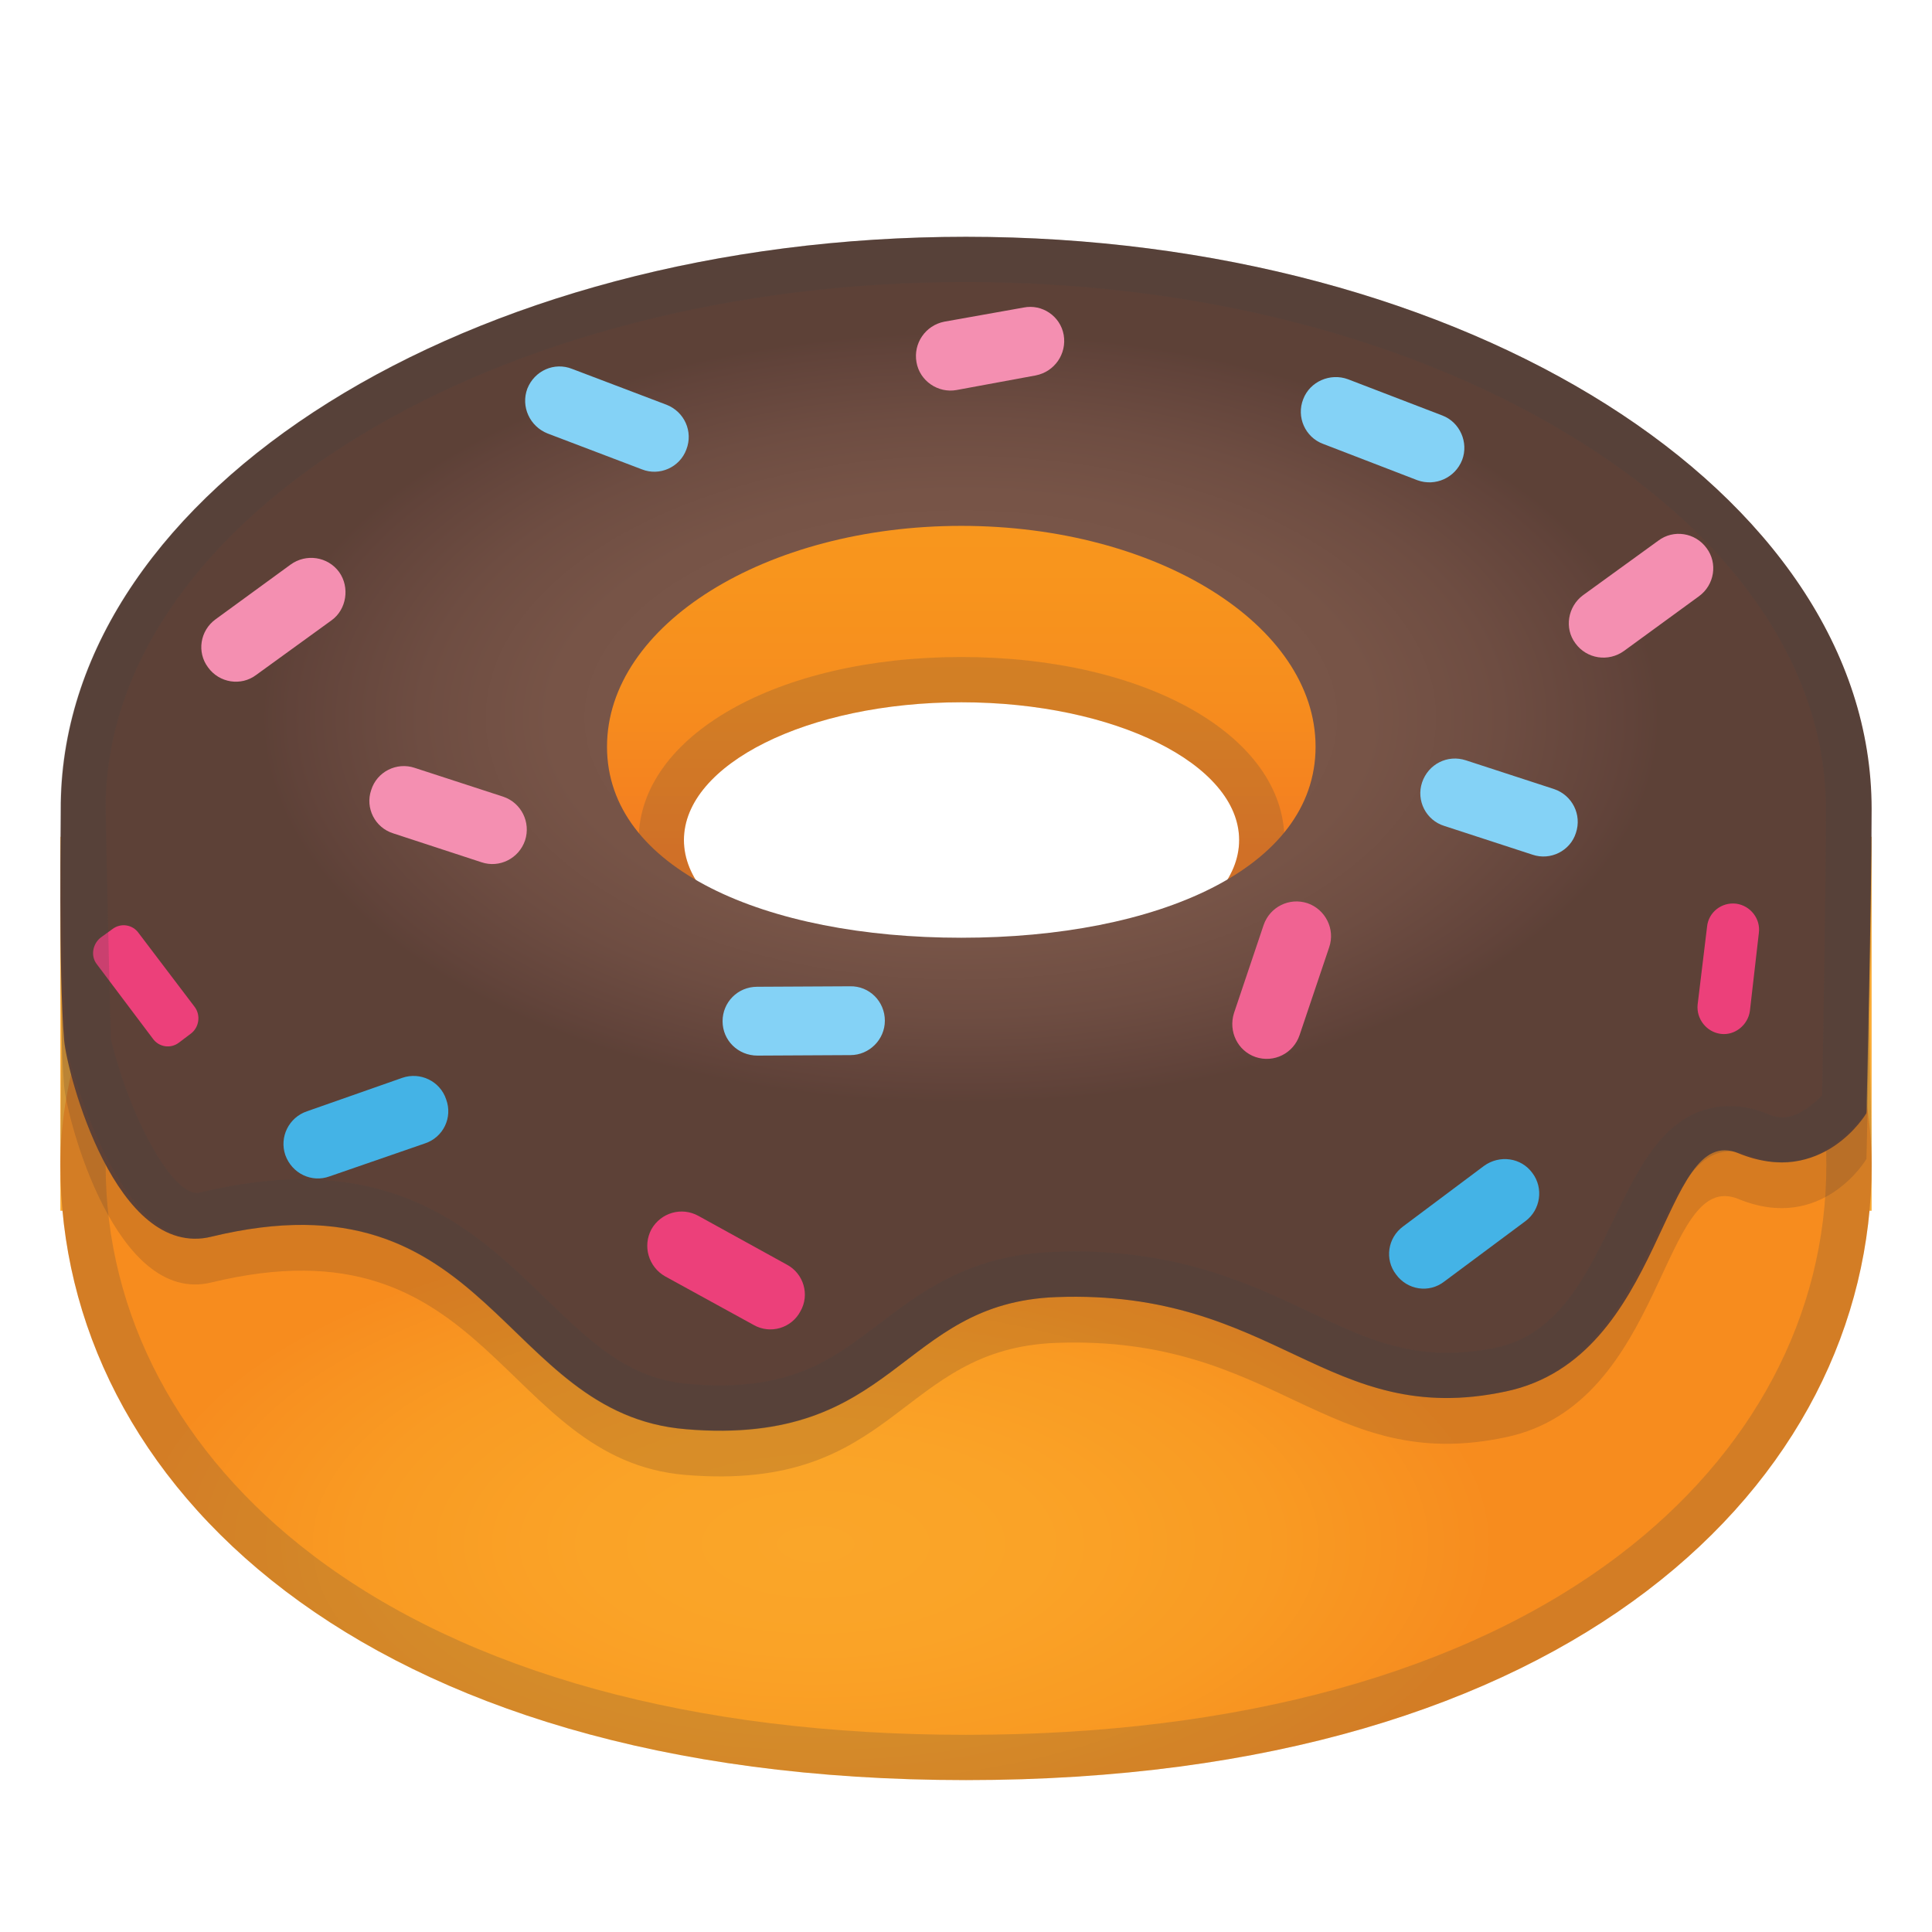
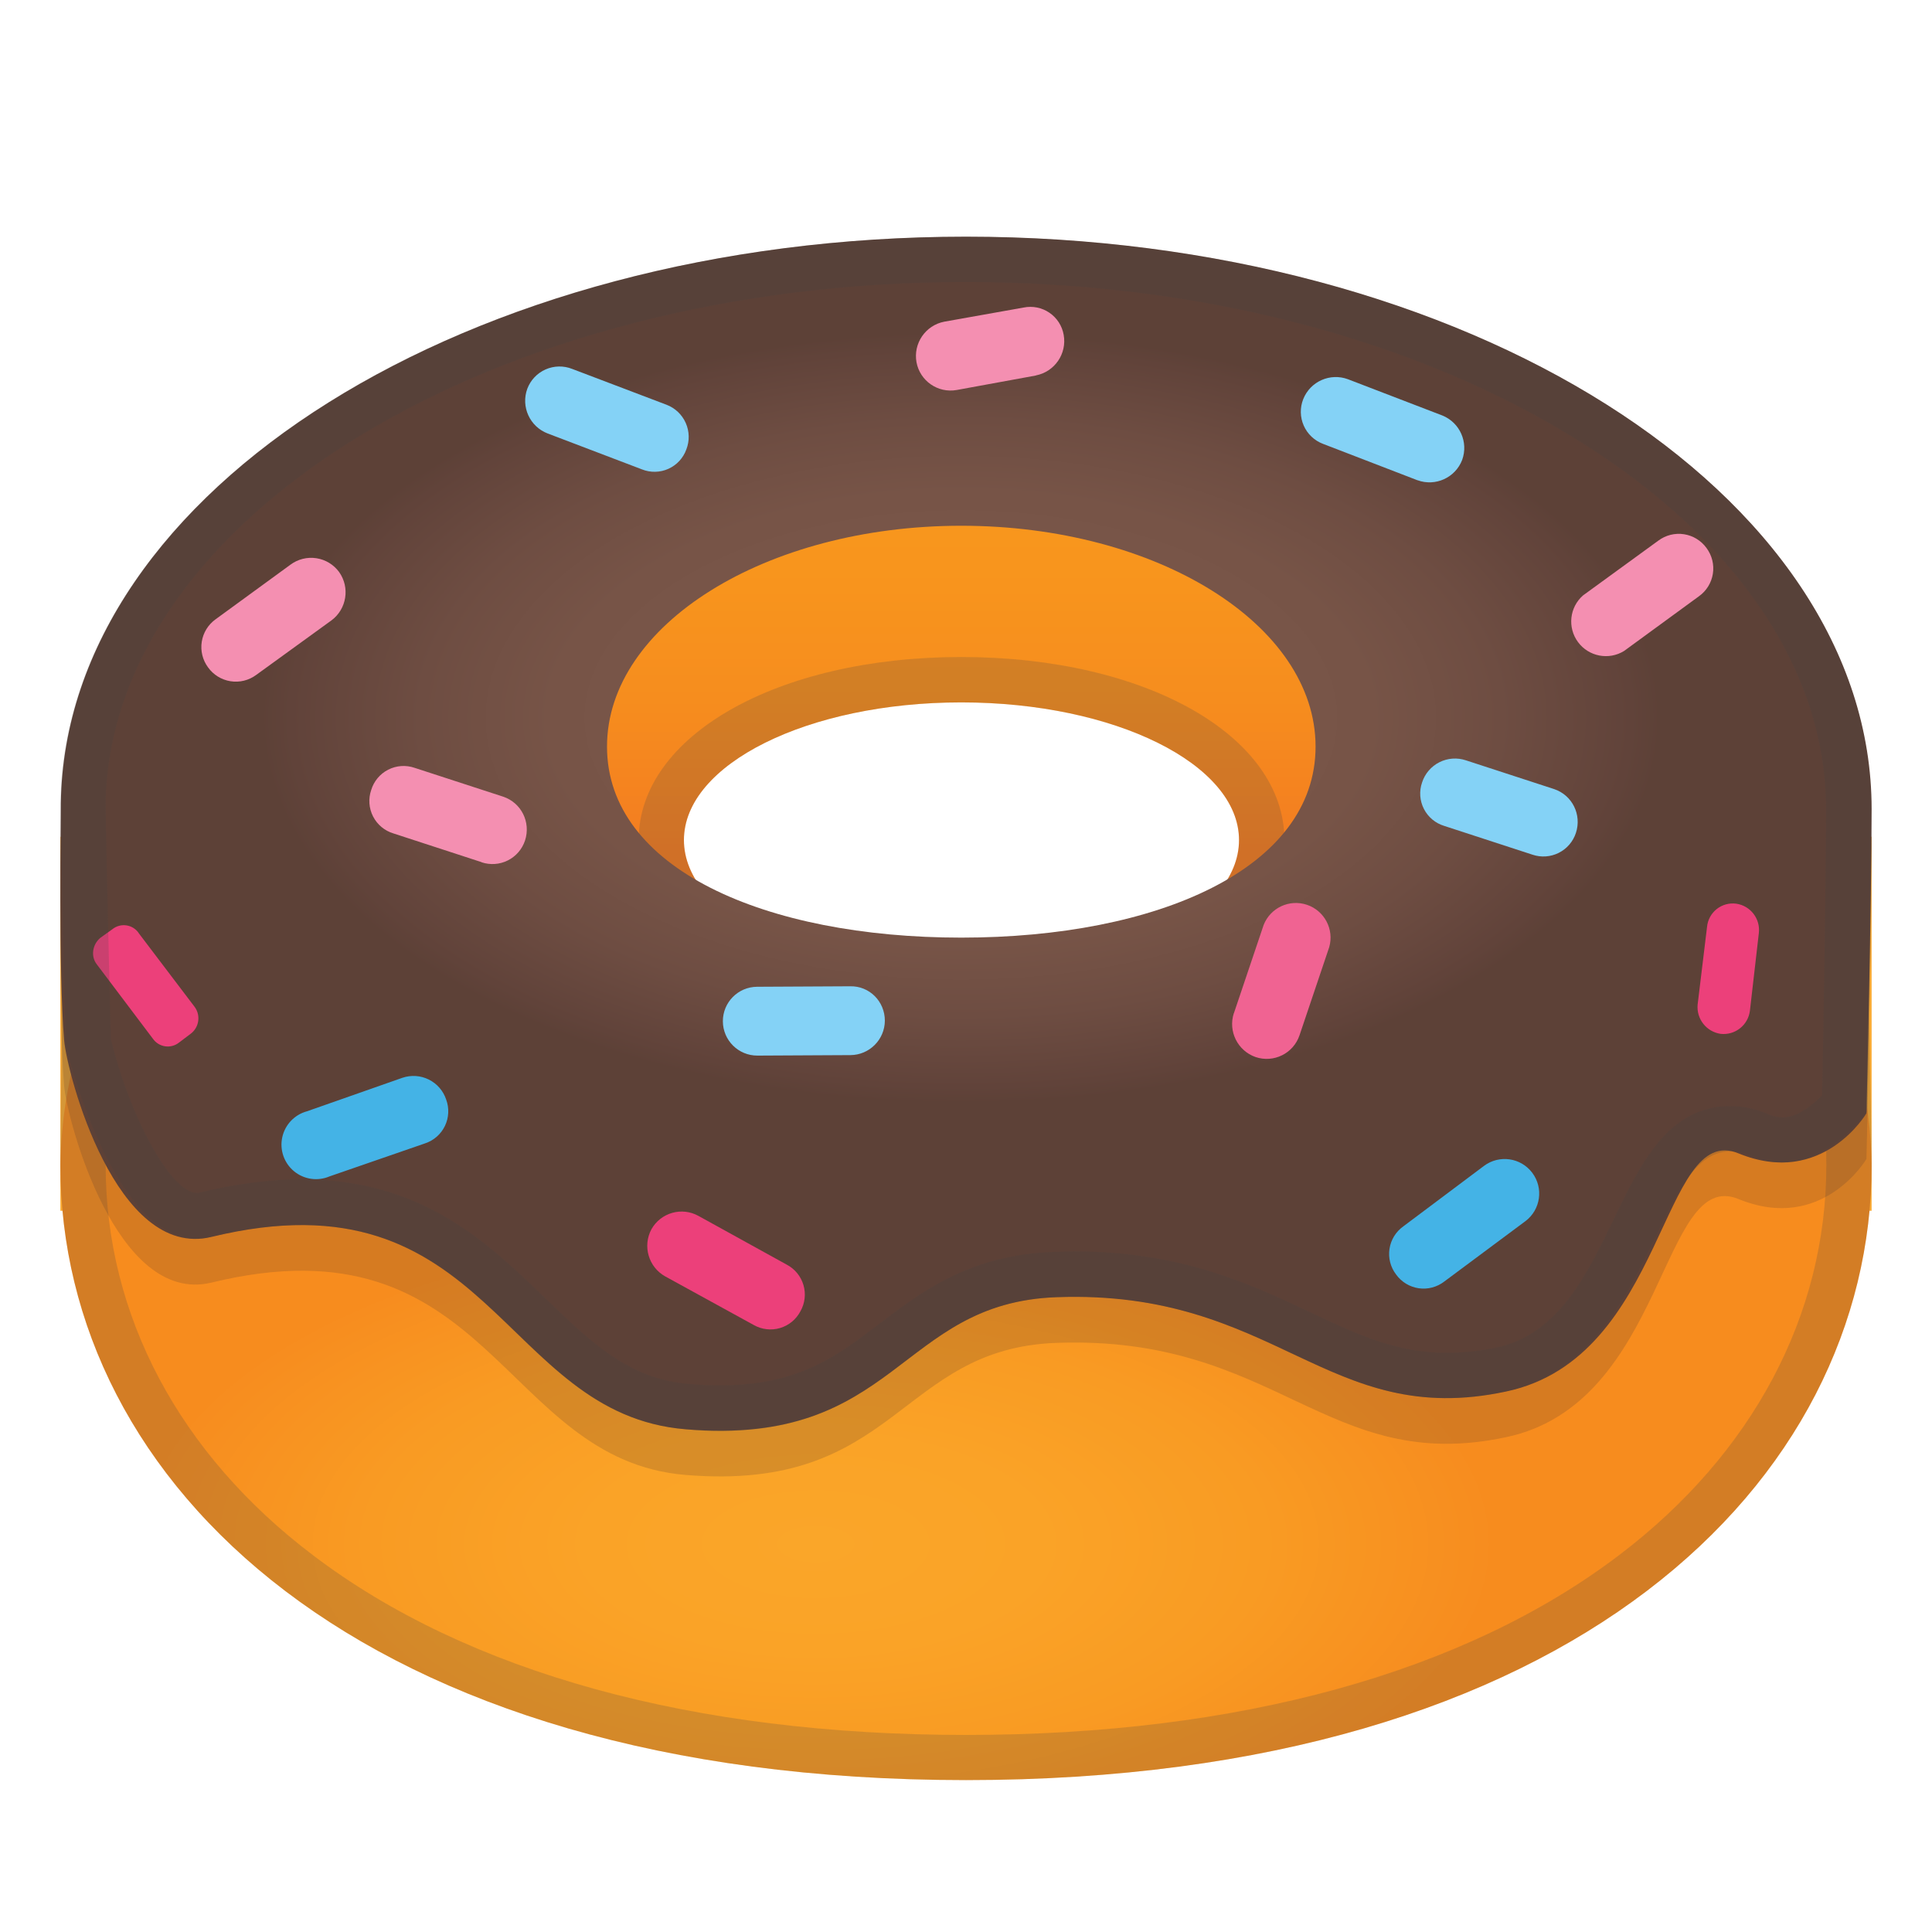
- <svg xmlns="http://www.w3.org/2000/svg" xmlns:xlink="http://www.w3.org/1999/xlink" width="16pt" height="16pt" version="1.1" viewBox="0 0 16 16">
+ <svg xmlns="http://www.w3.org/2000/svg" xmlns:xlink="http://www.w3.org/1999/xlink" width="16pt" height="16pt" viewBox="0 0 16 16">
  <defs>
-     <linearGradient id="linear0" x1="64" x2="64" y1="28.939" y2="75.018" gradientTransform="matrix(0.125,0,0,0.125,0,0)" gradientUnits="userSpaceOnUse">
-       <stop offset="0" style="stop-color:#f8981d;stop-opacity:1" />
-       <stop offset=".191" style="stop-color:#f8951d;stop-opacity:1" />
-       <stop offset=".378" style="stop-color:#f68d1e;stop-opacity:1" />
-       <stop offset=".562" style="stop-color:#f47f20;stop-opacity:1" />
-       <stop offset=".59" style="stop-color:#f47c20;stop-opacity:1" />
-     </linearGradient>
-     <radialGradient id="radial0" cx="54.048" cy="102.3" r="59.884" fx="54.048" fy="102.3" gradientTransform="matrix(0.125,0,0,0.059225,0,6.729375)" gradientUnits="userSpaceOnUse">
+     <clipPath id="b">
+       <path d="M0 0h16v16H0z" />
+     </clipPath>
+     <clipPath id="c">
+       <path d="M0 0h16v16H0z" />
+     </clipPath>
+     <clipPath id="d">
+       <path d="M0 0h16v16H0z" />
+     </clipPath>
+     <clipPath id="e">
+       <path d="M0 0h16v16H0z" />
+     </clipPath>
+     <mask id="h">
+       <g filter="url(#a)">
+         <path d="M0 0h16v16H0z" style="fill:#000;fill-opacity:.2;stroke:none" />
+       </g>
+     </mask>
+     <mask id="j">
+       <g filter="url(#a)">
+         <path d="M0 0h16v16H0z" style="fill:#000;fill-opacity:.2;stroke:none" />
+       </g>
+     </mask>
+     <mask id="l">
+       <g filter="url(#a)">
+         <path d="M0 0h16v16H0z" style="fill:#000;fill-opacity:.2;stroke:none" />
+       </g>
+     </mask>
+     <mask id="o">
+       <g filter="url(#a)">
+         <path d="M0 0h16v16H0z" style="fill:#000;fill-opacity:.2;stroke:none" />
+       </g>
+     </mask>
+     <g id="i" clip-path="url(#b)">
+       <path d="M15.098 8.227c.011.445.027 1.171.027 1.421 0 1.243-.61 2.391-1.715 3.23-1.281.974-3.152 1.49-5.41 1.49s-4.129-.516-5.41-1.49C1.484 12.04.875 10.892.875 9.649c0-.25.012-.972.016-1.421Zm.367-.375H.523S.5 9.27.5 9.648c0 2.618 2.469 5.094 7.5 5.094s7.5-2.476 7.5-5.094c0-.378-.035-1.796-.035-1.796m0 0" style="stroke:none;fill-rule:nonzero;fill:#434343;fill-opacity:1" />
+     </g>
+     <g id="k" clip-path="url(#c)">
+       <path d="M15.5 7.078c0-2.617-3.36-4.738-7.5-4.738C3.883 2.34.543 4.434.504 7.027c0 .078-.02 1.403.027 1.965.024.281.43 1.82 1.219 1.63 2.313-.563 2.395 1.468 3.93 1.593 1.754.144 1.758-1.047 3.07-1.094 1.824-.066 2.238 1.098 3.723.781 1.328-.28 1.28-2.238 1.925-1.972.696.285 1.059-.332 1.059-.332s.043-1.766.043-2.52M7.96 3.906c3.353 0 3.435 1.645 3.435 2.657 0 1.011-1.813 1.578-3.434 1.578s-3.434-.567-3.434-1.578c0-1.008.082-2.657 3.434-2.657m0 0" style="stroke:none;fill-rule:nonzero;fill:#4e352e;fill-opacity:1" />
+     </g>
+     <g id="m" clip-path="url(#d)">
+       <path d="M8 4.05c1.555 0 3.137.516 4.46 1.45 1.02.723 1.83 1.645 2.278 2.598H9.762c.543-.274.875-.676.875-1.141 0-.863-1.149-1.516-2.676-1.516-1.524 0-2.672.653-2.672 1.516 0 .465.332.867.875 1.14H1.266C1.71 7.146 2.52 6.224 3.539 5.5 4.863 4.566 6.445 4.05 8 4.05m0-.374c-3.54 0-6.504 2.449-7.293 4.797h14.586C14.503 6.125 11.539 3.676 8 3.676m-.04 4.422c-1.269 0-2.296-.512-2.296-1.141s1.027-1.14 2.297-1.14 2.3.511 2.3 1.14-1.03 1.14-2.3 1.14m0 0" style="stroke:none;fill-rule:nonzero;fill:#434343;fill-opacity:1" />
+     </g>
+     <g id="p" clip-path="url(#e)">
+       <path d="M7.996 2.336c1.934 0 3.746.473 5.106 1.332 1.3.82 2.02 1.898 2.02 3.031 0 .625-.024 1.953-.032 2.371-.074.078-.203.184-.328.184a.3.3 0 0 1-.102-.02.8.8 0 0 0-.332-.074c-.508 0-.738.469-.957.922-.23.477-.465.969-.98 1.078a2 2 0 0 1-.414.043c-.41 0-.739-.152-1.118-.332-.504-.238-1.078-.508-1.968-.508-.051 0-.102.004-.157.004-.707.024-1.105.332-1.46.602-.356.27-.665.504-1.317.504q-.119 0-.25-.012c-.5-.04-.816-.348-1.184-.703-.48-.465-1.023-.992-2.03-.992q-.39.002-.837.109-.016.005-.027.004c-.207 0-.55-.613-.711-1.277-.02-.754-.043-1.864-.043-1.95.04-2.379 3.234-4.316 7.121-4.316m0-.375C3.88 1.96.54 4.055.5 6.652c0 .075.043 2 .043 2s.375 1.606 1.086 1.606c.039 0 .074-.004.117-.016.281-.066.527-.097.75-.097 1.606 0 1.832 1.582 3.18 1.69q.152.018.281.017c1.477 0 1.55-1.063 2.79-1.11.05 0 .097-.004.144-.004 1.492 0 2.007.84 3.086.84.152 0 .312-.015.492-.055 1.222-.257 1.222-1.988 1.86-1.988a.4.4 0 0 1 .183.043c.086.035.172.05.25.05.41 0 .699-.421.699-.421s.035-1.75.035-2.508c0-2.617-3.355-4.738-7.5-4.738m0 0" style="stroke:none;fill-rule:nonzero;fill:#434343;fill-opacity:1" />
+     </g>
+     <radialGradient id="g" cx="54.048" cy="102.3" r="59.884" fx="54.048" fy="102.3" gradientTransform="matrix(.125 0 0 .05922 0 6.73)" gradientUnits="userSpaceOnUse">
      <stop offset=".001" style="stop-color:#faa629;stop-opacity:1" />
      <stop offset=".251" style="stop-color:#faa327;stop-opacity:1" />
      <stop offset=".496" style="stop-color:#f99b23;stop-opacity:1" />
      <stop offset=".738" style="stop-color:#f78d1f;stop-opacity:1" />
      <stop offset=".751" style="stop-color:#f78c1e;stop-opacity:1" />
    </radialGradient>
-     <filter id="alpha" width="100%" height="100%" x="0%" y="0%" filterUnits="objectBoundingBox">
-       <feColorMatrix in="SourceGraphic" type="matrix" values="0 0 0 0 1 0 0 0 0 1 0 0 0 0 1 0 0 0 1 0" />
-     </filter>
-     <mask id="mask0">
-       <g filter="url(#alpha)">
-         <rect width="16" height="16" x="0" y="0" style="fill:#000;fill-opacity:.2;stroke:none" />
-       </g>
-     </mask>
-     <clipPath id="clip1">
-       <rect width="16" height="16" x="0" y="0" />
-     </clipPath>
-     <g id="surface5" clip-path="url(#clip1)">
-       <path style="stroke:none;fill-rule:nonzero;fill:#434343;fill-opacity:1" d="M 15.098 8.227 C 15.109 8.672 15.125 9.398 15.125 9.648 C 15.125 10.891 14.516 12.039 13.41 12.879 C 12.129 13.852 10.258 14.367 8 14.367 C 5.742 14.367 3.871 13.852 2.59 12.879 C 1.484 12.039 0.875 10.891 0.875 9.648 C 0.875 9.398 0.887 8.676 0.891 8.227 Z M 15.465 7.852 L 0.523 7.852 C 0.523 7.852 0.5 9.27 0.5 9.648 C 0.5 12.266 2.969 14.742 8 14.742 C 13.031 14.742 15.5 12.266 15.5 9.648 C 15.5 9.27 15.465 7.852 15.465 7.852 Z M 15.465 7.852" />
-     </g>
-     <mask id="mask1">
-       <g filter="url(#alpha)">
-         <rect width="16" height="16" x="0" y="0" style="fill:#000;fill-opacity:.2;stroke:none" />
-       </g>
-     </mask>
-     <clipPath id="clip2">
-       <rect width="16" height="16" x="0" y="0" />
-     </clipPath>
-     <g id="surface8" clip-path="url(#clip2)">
-       <path style="stroke:none;fill-rule:nonzero;fill:#4e352e;fill-opacity:1" d="M 15.5 7.078 C 15.5 4.461 12.141 2.34 8 2.34 C 3.883 2.34 0.543 4.434 0.504 7.027 C 0.504 7.105 0.484 8.43 0.531 8.992 C 0.555 9.273 0.961 10.812 1.75 10.621 C 4.062 10.059 4.145 12.09 5.68 12.215 C 7.434 12.359 7.438 11.168 8.75 11.121 C 10.574 11.055 10.988 12.219 12.473 11.902 C 13.801 11.621 13.754 9.664 14.398 9.93 C 15.094 10.215 15.457 9.598 15.457 9.598 C 15.457 9.598 15.5 7.832 15.5 7.078 Z M 7.961 3.906 C 11.312 3.906 11.395 5.551 11.395 6.562 C 11.395 7.574 9.582 8.141 7.961 8.141 C 6.34 8.141 4.527 7.574 4.527 6.562 C 4.527 5.555 4.609 3.906 7.961 3.906 Z M 7.961 3.906" />
-     </g>
-     <mask id="mask2">
-       <g filter="url(#alpha)">
-         <rect width="16" height="16" x="0" y="0" style="fill:#000;fill-opacity:.2;stroke:none" />
-       </g>
-     </mask>
-     <clipPath id="clip3">
-       <rect width="16" height="16" x="0" y="0" />
-     </clipPath>
-     <g id="surface11" clip-path="url(#clip3)">
-       <path style="stroke:none;fill-rule:nonzero;fill:#434343;fill-opacity:1" d="M 8 4.051 C 9.555 4.051 11.137 4.566 12.461 5.5 C 13.48 6.223 14.289 7.145 14.738 8.098 L 9.762 8.098 C 10.305 7.824 10.637 7.422 10.637 6.957 C 10.637 6.094 9.488 5.441 7.961 5.441 C 6.438 5.441 5.289 6.094 5.289 6.957 C 5.289 7.422 5.621 7.824 6.164 8.098 L 1.266 8.098 C 1.711 7.145 2.52 6.223 3.539 5.5 C 4.863 4.566 6.445 4.051 8 4.051 M 8 3.676 C 4.461 3.676 1.496 6.125 0.707 8.473 L 15.293 8.473 C 14.504 6.125 11.539 3.676 8 3.676 Z M 7.961 8.098 C 6.691 8.098 5.664 7.586 5.664 6.957 C 5.664 6.328 6.691 5.816 7.961 5.816 C 9.23 5.816 10.262 6.328 10.262 6.957 C 10.262 7.586 9.23 8.098 7.961 8.098 Z M 7.961 8.098" />
-     </g>
-     <radialGradient id="radial1" cx="63.661" cy="47.552" r="51.811" fx="63.661" fy="47.552" gradientTransform="matrix(0.125,0,0,0.0688875,0,2.668125)" gradientUnits="userSpaceOnUse">
+     <radialGradient id="n" cx="63.661" cy="47.552" r="51.811" fx="63.661" fy="47.552" gradientTransform="matrix(.125 0 0 .06889 0 2.668)" gradientUnits="userSpaceOnUse">
      <stop offset="0" style="stop-color:#8d6e63;stop-opacity:1" />
      <stop offset=".353" style="stop-color:#795649;stop-opacity:1" />
      <stop offset=".524" style="stop-color:#775447;stop-opacity:1" />
      <stop offset=".691" style="stop-color:#6e4d42;stop-opacity:1" />
      <stop offset=".857" style="stop-color:#61433a;stop-opacity:1" />
      <stop offset=".895" style="stop-color:#5d4137;stop-opacity:1" />
    </radialGradient>
-     <mask id="mask3">
-       <g filter="url(#alpha)">
-         <rect width="16" height="16" x="0" y="0" style="fill:#000;fill-opacity:.2;stroke:none" />
-       </g>
-     </mask>
-     <clipPath id="clip4">
-       <rect width="16" height="16" x="0" y="0" />
-     </clipPath>
-     <g id="surface14" clip-path="url(#clip4)">
-       <path style="stroke:none;fill-rule:nonzero;fill:#434343;fill-opacity:1" d="M 7.996 2.336 C 9.93 2.336 11.742 2.809 13.102 3.668 C 14.402 4.488 15.121 5.566 15.121 6.699 C 15.121 7.324 15.098 8.652 15.09 9.07 C 15.016 9.148 14.887 9.254 14.762 9.254 C 14.73 9.254 14.695 9.246 14.66 9.234 C 14.547 9.184 14.438 9.16 14.328 9.16 C 13.82 9.16 13.59 9.629 13.371 10.082 C 13.141 10.559 12.906 11.051 12.391 11.16 C 12.246 11.191 12.109 11.203 11.977 11.203 C 11.566 11.203 11.238 11.051 10.859 10.871 C 10.355 10.633 9.781 10.363 8.891 10.363 C 8.84 10.363 8.789 10.367 8.734 10.367 C 8.027 10.391 7.629 10.699 7.273 10.969 C 6.918 11.238 6.609 11.473 5.957 11.473 C 5.879 11.473 5.793 11.469 5.707 11.461 C 5.207 11.422 4.891 11.113 4.523 10.758 C 4.043 10.293 3.5 9.766 2.492 9.766 C 2.234 9.766 1.953 9.805 1.656 9.875 C 1.645 9.879 1.637 9.879 1.629 9.879 C 1.422 9.879 1.078 9.266 0.918 8.602 C 0.898 7.848 0.875 6.738 0.875 6.652 C 0.914 4.273 4.109 2.336 7.996 2.336 M 7.996 1.961 C 3.879 1.961 0.539 4.055 0.5 6.652 C 0.5 6.727 0.543 8.652 0.543 8.652 C 0.543 8.652 0.918 10.258 1.629 10.258 C 1.668 10.258 1.703 10.254 1.746 10.242 C 2.027 10.176 2.273 10.145 2.496 10.145 C 4.102 10.145 4.328 11.727 5.676 11.836 C 5.777 11.848 5.871 11.852 5.957 11.852 C 7.434 11.852 7.508 10.789 8.746 10.742 C 8.797 10.742 8.844 10.738 8.891 10.738 C 10.383 10.738 10.898 11.578 11.977 11.578 C 12.129 11.578 12.289 11.562 12.469 11.523 C 13.691 11.266 13.691 9.535 14.328 9.535 C 14.383 9.535 14.445 9.547 14.512 9.578 C 14.598 9.613 14.684 9.629 14.762 9.629 C 15.172 9.629 15.461 9.207 15.461 9.207 C 15.461 9.207 15.496 7.457 15.496 6.699 C 15.496 4.082 12.141 1.961 7.996 1.961 Z M 7.996 1.961" />
-     </g>
+     <linearGradient id="f" x1="64" x2="64" y1="28.939" y2="75.018" gradientTransform="scale(.125)" gradientUnits="userSpaceOnUse">
+       <stop offset="0" style="stop-color:#f8981d;stop-opacity:1" />
+       <stop offset=".191" style="stop-color:#f8951d;stop-opacity:1" />
+       <stop offset=".378" style="stop-color:#f68d1e;stop-opacity:1" />
+       <stop offset=".562" style="stop-color:#f47f20;stop-opacity:1" />
+       <stop offset=".59" style="stop-color:#f47c20;stop-opacity:1" />
+     </linearGradient>
+     <filter id="a" width="100%" height="100%" x="0%" y="0%" filterUnits="objectBoundingBox">
+       <feColorMatrix in="SourceGraphic" values="0 0 0 0 1 0 0 0 0 1 0 0 0 0 1 0 0 0 1 0" />
+     </filter>
  </defs>
-   <g id="surface1">
-     <path style="stroke:none;fill-rule:nonzero;fill:#fbac35;fill-opacity:1" d="M 0.5 6.93 L 1.938 6.93 L 1.938 10.027 L 0.5 10.027 Z M 0.5 6.93" />
-     <path style="stroke:none;fill-rule:nonzero;fill:#fbac35;fill-opacity:1" d="M 14.062 6.93 L 15.5 6.93 L 15.5 10.027 L 14.062 10.027 Z M 14.062 6.93" />
-     <path style="stroke:none;fill-rule:nonzero;fill:url(#linear0)" d="M 8 3.676 C 4.461 3.676 1.496 6.125 0.707 8.473 L 15.293 8.473 C 14.504 6.125 11.539 3.676 8 3.676 Z M 7.961 8.098 C 6.691 8.098 5.664 7.586 5.664 6.957 C 5.664 6.328 6.691 5.816 7.961 5.816 C 9.23 5.816 10.262 6.328 10.262 6.957 C 10.262 7.586 9.23 8.098 7.961 8.098 Z M 7.961 8.098" />
-     <path style="stroke:none;fill-rule:nonzero;fill:url(#radial0)" d="M 0.707 8.473 C 0.574 8.871 0.5 9.27 0.5 9.648 C 0.5 12.266 2.969 14.742 8 14.742 C 13.031 14.742 15.5 12.266 15.5 9.648 C 15.5 9.27 15.426 8.871 15.293 8.473 Z M 0.707 8.473" />
-     <use mask="url(#mask0)" xlink:href="#surface5" />
-     <use mask="url(#mask1)" xlink:href="#surface8" />
-     <use mask="url(#mask2)" xlink:href="#surface11" />
-     <path style="stroke:none;fill-rule:nonzero;fill:url(#radial1)" d="M 15.5 6.699 C 15.5 4.082 12.141 1.961 8 1.961 C 3.883 1.961 0.543 4.055 0.504 6.648 C 0.504 6.727 0.484 8.051 0.531 8.613 C 0.555 8.895 0.961 10.434 1.75 10.242 C 4.062 9.68 4.145 11.711 5.68 11.836 C 7.434 11.98 7.438 10.789 8.75 10.742 C 10.574 10.676 10.988 11.84 12.473 11.523 C 13.801 11.242 13.754 9.285 14.398 9.551 C 15.094 9.836 15.457 9.219 15.457 9.219 C 15.457 9.219 15.5 7.453 15.5 6.699 Z M 7.961 4.355 C 9.582 4.355 10.895 5.176 10.895 6.184 C 10.895 7.195 9.582 7.766 7.961 7.766 C 6.34 7.766 5.027 7.195 5.027 6.184 C 5.027 5.176 6.34 4.355 7.961 4.355 Z M 7.961 4.355" />
-     <path style="stroke:none;fill-rule:nonzero;fill:#84d2f6;fill-opacity:1" d="M 5.316 3.887 L 4.535 3.59 C 4.387 3.531 4.312 3.367 4.367 3.219 C 4.426 3.07 4.59 2.996 4.738 3.055 L 5.52 3.352 C 5.668 3.41 5.742 3.574 5.684 3.723 C 5.629 3.871 5.461 3.945 5.316 3.887 Z M 5.316 3.887" />
-     <path style="stroke:none;fill-rule:nonzero;fill:#ec407a;fill-opacity:1" d="M 6.242 10.973 L 5.508 10.57 C 5.371 10.492 5.32 10.32 5.395 10.18 C 5.473 10.043 5.645 9.992 5.785 10.07 L 6.516 10.473 C 6.656 10.547 6.707 10.723 6.629 10.859 C 6.555 11 6.379 11.051 6.242 10.973 Z M 6.242 10.973" />
-     <path style="stroke:none;fill-rule:nonzero;fill:#44b3e6;fill-opacity:1" d="M 3.52 9.469 L 2.73 9.742 C 2.582 9.797 2.418 9.719 2.363 9.566 C 2.312 9.418 2.391 9.254 2.543 9.203 L 3.332 8.926 C 3.48 8.875 3.645 8.953 3.695 9.105 C 3.75 9.254 3.672 9.418 3.52 9.469 Z M 3.52 9.469" />
-     <path style="stroke:none;fill-rule:nonzero;fill:#44b3e6;fill-opacity:1" d="M 12.633 10.113 L 11.961 10.613 C 11.836 10.711 11.656 10.684 11.562 10.555 C 11.465 10.43 11.492 10.25 11.621 10.156 L 12.289 9.656 C 12.418 9.562 12.598 9.586 12.691 9.715 C 12.785 9.84 12.758 10.02 12.633 10.113 Z M 12.633 10.113" />
-     <path style="stroke:none;fill-rule:nonzero;fill:#ec407a;fill-opacity:1" d="M 14.566 7.727 L 14.492 8.371 C 14.477 8.488 14.367 8.578 14.25 8.562 C 14.133 8.547 14.047 8.438 14.059 8.32 L 14.137 7.676 C 14.148 7.555 14.258 7.469 14.379 7.484 C 14.496 7.5 14.582 7.609 14.566 7.727 Z M 14.566 7.727" />
-     <path style="stroke:none;fill-rule:nonzero;fill:#ec407a;fill-opacity:1" d="M 1.148 7.727 L 1.613 8.34 C 1.664 8.41 1.648 8.508 1.582 8.559 L 1.484 8.633 C 1.414 8.688 1.316 8.672 1.266 8.602 L 0.801 7.984 C 0.75 7.918 0.766 7.82 0.832 7.766 L 0.93 7.695 C 1 7.641 1.098 7.656 1.148 7.727 Z M 1.148 7.727" />
-     <path style="stroke:none;fill-rule:nonzero;fill:#84d2f6;fill-opacity:1" d="M 11.738 3.977 L 10.957 3.676 C 10.809 3.621 10.734 3.453 10.793 3.305 C 10.848 3.16 11.016 3.086 11.164 3.141 L 11.945 3.441 C 12.09 3.496 12.164 3.664 12.109 3.809 C 12.051 3.957 11.887 4.031 11.738 3.977 Z M 11.738 3.977" />
-     <path style="stroke:none;fill-rule:nonzero;fill:#f48fb1;fill-opacity:1" d="M 14.07 4.938 L 13.449 5.391 C 13.32 5.484 13.141 5.457 13.047 5.328 C 12.953 5.203 12.984 5.023 13.109 4.93 L 13.734 4.477 C 13.859 4.383 14.039 4.41 14.133 4.539 C 14.227 4.664 14.199 4.844 14.07 4.938 Z M 14.07 4.938" />
-     <path style="stroke:none;fill-rule:nonzero;fill:#f48fb1;fill-opacity:1" d="M 8.578 3.109 L 7.922 3.23 C 7.77 3.258 7.617 3.156 7.59 3 C 7.562 2.844 7.664 2.695 7.82 2.664 L 8.477 2.547 C 8.629 2.516 8.781 2.617 8.809 2.773 C 8.836 2.93 8.734 3.078 8.578 3.109 Z M 8.578 3.109" />
-     <path style="stroke:none;fill-rule:nonzero;fill:#f06392;fill-opacity:1" d="M 10.219 8.391 L 10.465 7.66 C 10.516 7.512 10.676 7.43 10.828 7.48 C 10.977 7.531 11.059 7.695 11.008 7.844 L 10.762 8.574 C 10.711 8.723 10.551 8.805 10.398 8.754 C 10.25 8.703 10.172 8.543 10.219 8.391 Z M 10.219 8.391" />
-     <path style="stroke:none;fill-rule:nonzero;fill:#f48fb1;fill-opacity:1" d="M 2.746 5.137 L 2.121 5.59 C 1.996 5.684 1.816 5.656 1.723 5.527 C 1.629 5.402 1.656 5.223 1.785 5.129 L 2.406 4.676 C 2.535 4.582 2.715 4.609 2.809 4.738 C 2.898 4.863 2.871 5.047 2.746 5.137 Z M 2.746 5.137" />
-     <path style="stroke:none;fill-rule:nonzero;fill:#f48fb1;fill-opacity:1" d="M 3.988 7.141 L 3.258 6.902 C 3.105 6.855 3.023 6.691 3.074 6.543 C 3.121 6.391 3.285 6.309 3.434 6.359 L 4.168 6.598 C 4.316 6.648 4.398 6.809 4.348 6.961 C 4.297 7.109 4.137 7.191 3.988 7.141 Z M 3.988 7.141" />
-     <path style="stroke:none;fill-rule:nonzero;fill:#84d2f6;fill-opacity:1" d="M 7.043 8.738 L 6.273 8.742 C 6.113 8.742 5.984 8.617 5.984 8.457 C 5.984 8.301 6.109 8.172 6.27 8.172 L 7.039 8.168 C 7.199 8.164 7.328 8.293 7.328 8.453 C 7.328 8.609 7.199 8.738 7.043 8.738 Z M 7.043 8.738" />
-     <path style="stroke:none;fill-rule:nonzero;fill:#84d2f6;fill-opacity:1" d="M 12.691 7.078 L 11.961 6.84 C 11.809 6.793 11.727 6.629 11.777 6.48 C 11.828 6.328 11.988 6.246 12.141 6.297 L 12.871 6.535 C 13.02 6.586 13.102 6.746 13.051 6.898 C 13.004 7.047 12.84 7.129 12.691 7.078 Z M 12.691 7.078" />
-     <use mask="url(#mask3)" xlink:href="#surface14" />
-   </g>
+   <path d="M.5 6.93h1.438v3.097H.5ZM14.063 6.93H15.5v3.097h-1.437Zm0 0" style="stroke:none;fill-rule:nonzero;fill:#fbac35;fill-opacity:1" />
+   <path d="M8 3.676c-3.54 0-6.504 2.449-7.293 4.797h14.586C14.503 6.125 11.539 3.676 8 3.676m-.04 4.422c-1.269 0-2.296-.512-2.296-1.141s1.027-1.14 2.297-1.14 2.3.511 2.3 1.14-1.03 1.14-2.3 1.14m0 0" style="stroke:none;fill-rule:nonzero;fill:url(#f)" />
+   <path d="M.707 8.473A3.8 3.8 0 0 0 .5 9.648c0 2.618 2.469 5.094 7.5 5.094s7.5-2.476 7.5-5.094a3.8 3.8 0 0 0-.207-1.175Zm0 0" style="stroke:none;fill-rule:nonzero;fill:url(#g)" />
+   <use xlink:href="#i" mask="url(#h)" />
+   <use xlink:href="#k" mask="url(#j)" />
+   <use xlink:href="#m" mask="url(#l)" />
+   <path d="M15.5 6.7c0-2.618-3.36-4.74-7.5-4.74C3.883 1.96.543 4.056.504 6.649c0 .079-.02 1.403.027 1.965.024.282.43 1.82 1.219 1.63 2.313-.563 2.395 1.468 3.93 1.593 1.754.144 1.758-1.047 3.07-1.094 1.824-.066 2.238 1.098 3.723.781 1.328-.28 1.28-2.238 1.925-1.972.696.285 1.059-.332 1.059-.332s.043-1.766.043-2.52M7.96 4.354c1.622 0 2.935.82 2.935 1.829 0 1.011-1.313 1.582-2.934 1.582s-2.934-.57-2.934-1.582c0-1.008 1.313-1.829 2.934-1.829m0 0" style="stroke:none;fill-rule:nonzero;fill:url(#n)" />
+   <path d="m5.316 3.887-.78-.297a.29.29 0 0 1-.169-.371.285.285 0 0 1 .371-.164l.782.297a.285.285 0 0 1 .164.37.28.28 0 0 1-.368.165m0 0" style="stroke:none;fill-rule:nonzero;fill:#84d2f6;fill-opacity:1" />
+   <path d="m6.242 10.973-.734-.403a.29.29 0 0 1-.113-.39.287.287 0 0 1 .39-.11l.73.403a.28.28 0 0 1 .114.386.28.28 0 0 1-.387.114m0 0" style="stroke:none;fill-rule:nonzero;fill:#ec407a;fill-opacity:1" />
+   <path d="m3.52 9.469-.79.273a.286.286 0 1 1-.187-.539l.789-.277a.285.285 0 0 1 .363.18.28.28 0 0 1-.175.363M12.633 10.113l-.672.5a.28.28 0 0 1-.399-.058.28.28 0 0 1 .06-.399l.667-.5a.286.286 0 1 1 .344.457m0 0" style="stroke:none;fill-rule:nonzero;fill:#44b3e6;fill-opacity:1" />
+   <path d="m14.566 7.727-.074.644a.22.22 0 0 1-.242.191.224.224 0 0 1-.191-.242l.078-.644a.214.214 0 0 1 .242-.192.22.22 0 0 1 .187.243M1.148 7.727l.465.613a.16.16 0 0 1-.031.219l-.098.074a.15.15 0 0 1-.218-.031L.8 7.984C.75 7.918.766 7.82.832 7.766l.098-.07a.15.15 0 0 1 .218.03m0 0" style="stroke:none;fill-rule:nonzero;fill:#ec407a;fill-opacity:1" />
+   <path d="m11.738 3.977-.781-.301a.284.284 0 0 1-.164-.371.29.29 0 0 1 .371-.164l.781.3a.29.29 0 0 1 .164.368.29.29 0 0 1-.37.168m0 0" style="stroke:none;fill-rule:nonzero;fill:#84d2f6;fill-opacity:1" />
+   <path d="m14.07 4.938-.62.453a.287.287 0 0 1-.34-.46l.624-.454a.283.283 0 0 1 .399.062.283.283 0 0 1-.063.399M8.578 3.11l-.656.12A.287.287 0 0 1 7.59 3a.29.29 0 0 1 .23-.336l.657-.117a.28.28 0 0 1 .332.226.29.29 0 0 1-.23.336m0 0" style="stroke:none;fill-rule:nonzero;fill:#f48fb1;fill-opacity:1" />
+   <path d="m10.219 8.39.246-.73a.287.287 0 0 1 .543.184l-.246.73a.287.287 0 0 1-.364.18.29.29 0 0 1-.18-.363m0 0" style="stroke:none;fill-rule:nonzero;fill:#f06392;fill-opacity:1" />
+   <path d="m2.746 5.137-.625.453a.283.283 0 0 1-.398-.063.283.283 0 0 1 .062-.398l.621-.453a.287.287 0 0 1 .403.062.29.29 0 0 1-.063.399M3.988 7.14l-.73-.238a.28.28 0 0 1-.184-.359.28.28 0 0 1 .36-.184l.734.239c.148.05.23.21.18.363a.284.284 0 0 1-.36.18m0 0" style="stroke:none;fill-rule:nonzero;fill:#f48fb1;fill-opacity:1" />
+   <path d="m7.043 8.738-.77.004a.285.285 0 1 1-.003-.57l.77-.004c.16-.004.288.125.288.285a.287.287 0 0 1-.285.285M12.691 7.078l-.73-.238a.28.28 0 0 1-.184-.36.286.286 0 0 1 .364-.183l.73.238c.149.05.23.211.18.363a.283.283 0 0 1-.36.18m0 0" style="stroke:none;fill-rule:nonzero;fill:#84d2f6;fill-opacity:1" />
+   <use xlink:href="#p" mask="url(#o)" />
</svg>
